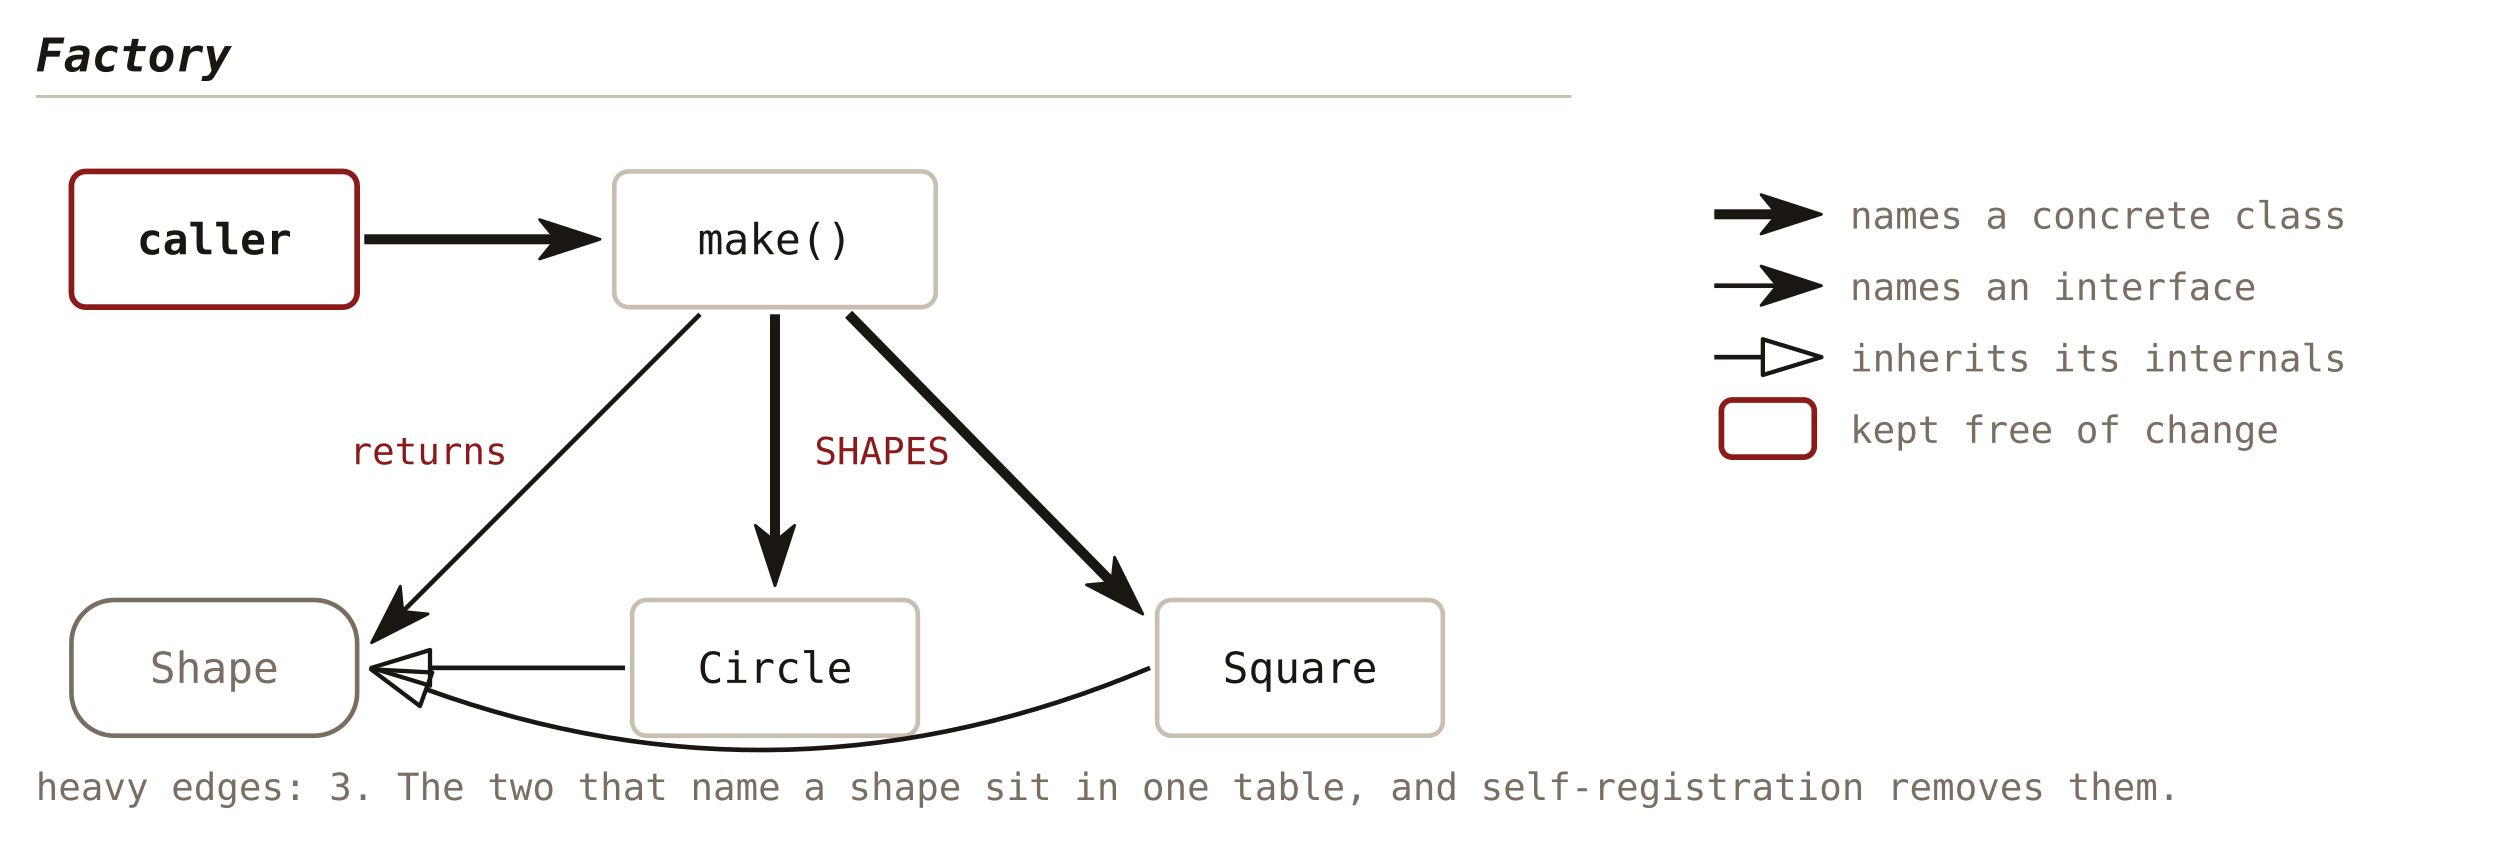
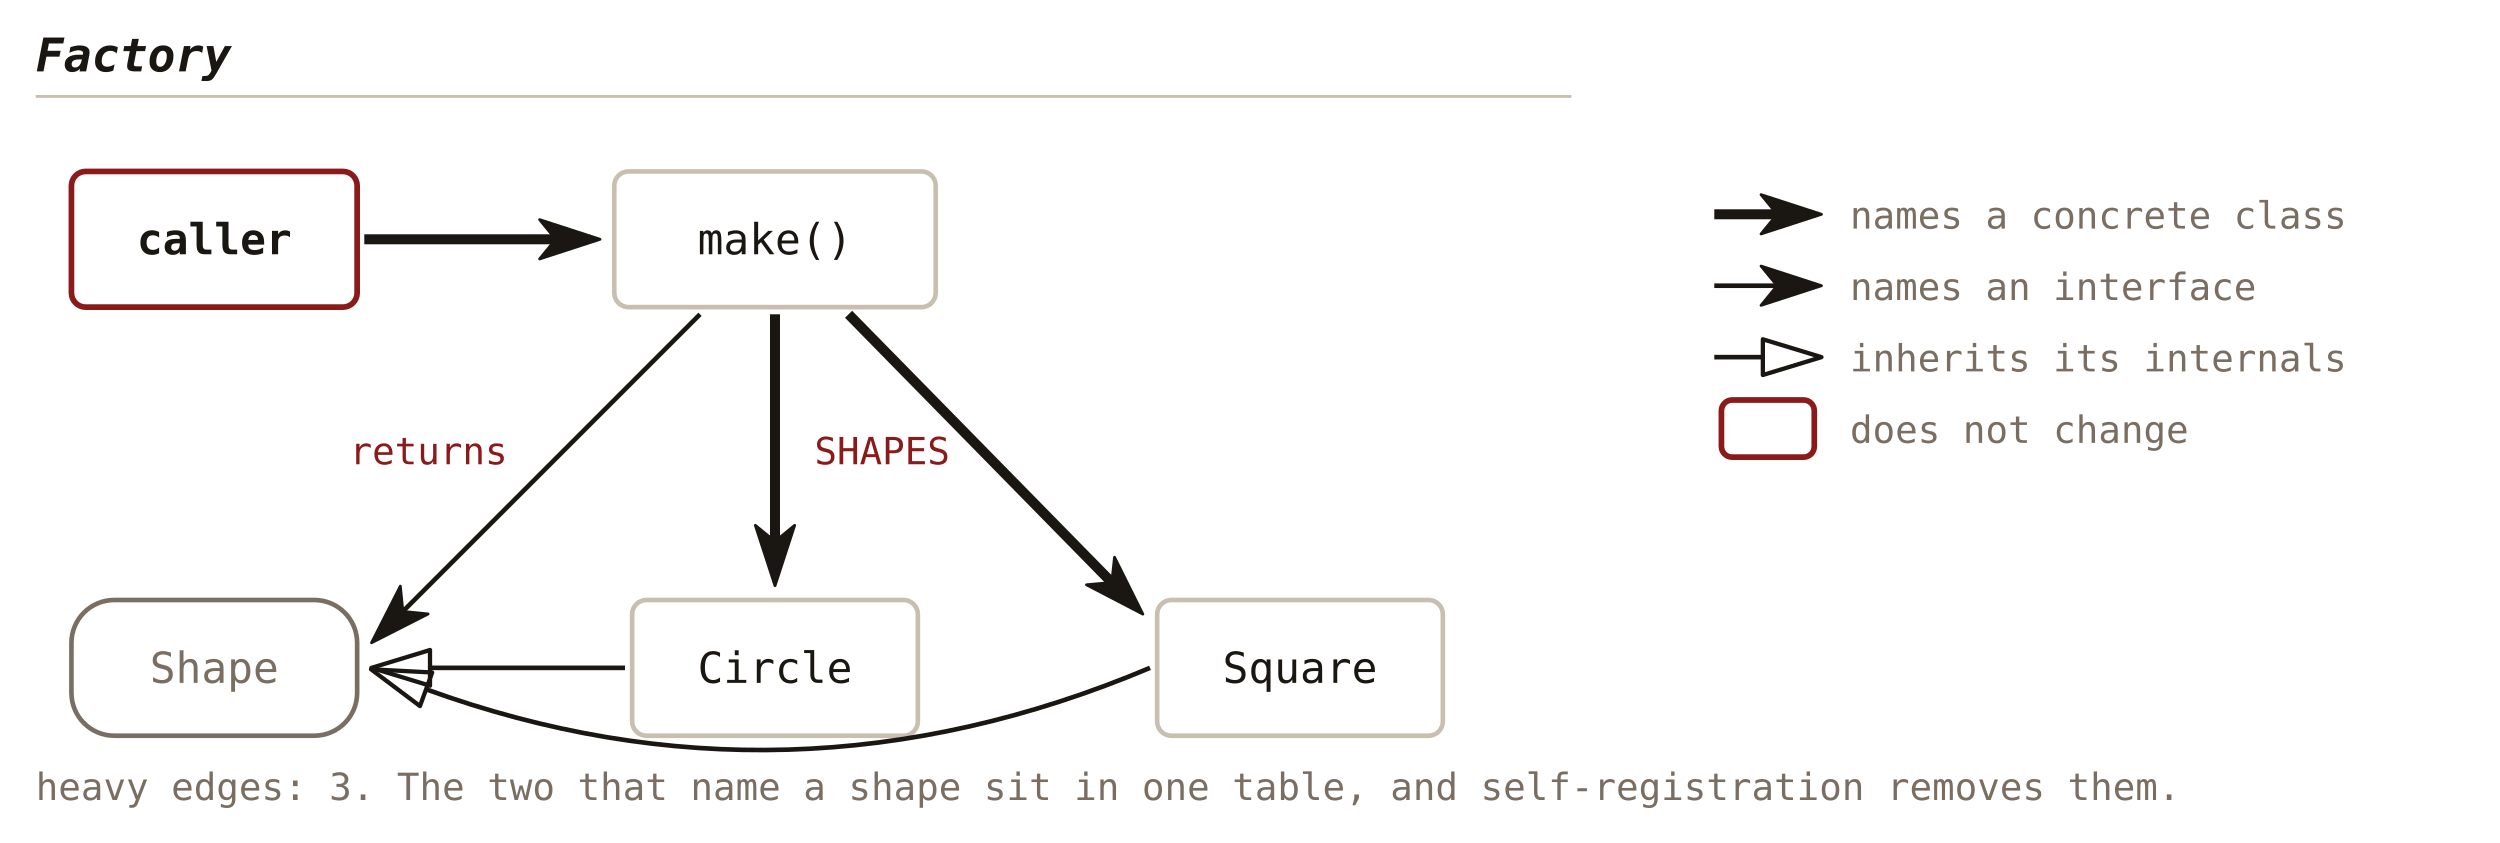
<svg xmlns="http://www.w3.org/2000/svg" viewBox="0 0 700 236" font-family="'JetBrains Mono', Consolas, monospace">
  <defs>
    <marker id="c27-solid" viewBox="0 0 18 12" refX="5" refY="6" markerWidth="18" markerHeight="12" orient="auto" markerUnits="userSpaceOnUse">
      <path d="M0.5,0.5 L17.4,6 L0.5,11.5 L5,6 Z" fill="#1a1612" stroke="#1a1612" stroke-width="0.8" stroke-linejoin="round" />
    </marker>
    <marker id="c27-hollow" viewBox="0 0 18 12" refX="1" refY="6" markerWidth="18" markerHeight="12" orient="auto" markerUnits="userSpaceOnUse">
      <path d="M1,1 L17.4,6 L1,11 Z" fill="none" stroke="#1a1612" stroke-width="1.2" stroke-linejoin="round" />
    </marker>
    <marker id="c27-hollow-muted" viewBox="0 0 18 12" refX="1" refY="6" markerWidth="18" markerHeight="12" orient="auto" markerUnits="userSpaceOnUse">
      <path d="M1,1 L17.4,6 L1,11 Z" fill="none" stroke="#7a6e62" stroke-width="1.2" stroke-linejoin="round" />
    </marker>
  </defs>
  <text x="10" y="20" font-size="13" font-weight="bold" font-style="italic" fill="#1a1612" text-anchor="start">Factory</text>
  <line x1="10" y1="27" x2="440" y2="27" stroke="#c8bfb0" stroke-width="0.8" />
  <rect x="20" y="48" width="80" height="38" fill="none" stroke="#8b1a1a" stroke-width="1.6" rx="4" />
  <text x="60.0" y="71.2" font-size="12" font-weight="bold" fill="#1a1612" text-anchor="middle">caller</text>
  <rect x="172" y="48" width="90" height="38" fill="none" stroke="#c8bfb0" stroke-width="1.3" rx="4" />
  <text x="217.0" y="71.2" font-size="12" fill="#1a1612" text-anchor="middle">make()</text>
  <rect x="20" y="168" width="80" height="38" fill="none" stroke="#7a6e62" stroke-width="1.3" rx="12" />
  <text x="60.0" y="191.2" font-size="12" fill="#7a6e62" text-anchor="middle">Shape</text>
  <rect x="177" y="168" width="80" height="38" fill="none" stroke="#c8bfb0" stroke-width="1.3" rx="4" />
  <text x="217.0" y="191.2" font-size="12" fill="#1a1612" text-anchor="middle">Circle</text>
  <rect x="324" y="168" width="80" height="38" fill="none" stroke="#c8bfb0" stroke-width="1.3" rx="4" />
  <text x="364.0" y="191.2" font-size="12" fill="#1a1612" text-anchor="middle">Square</text>
  <line x1="102.0" y1="67.0" x2="155.6" y2="67.0" stroke="#1a1612" stroke-width="2.8" marker-end="url(#c27-solid)" />
  <line x1="196.0" y1="88.0" x2="112.8" y2="171.2" stroke="#1a1612" stroke-width="1.3" marker-end="url(#c27-solid)" />
  <text x="120.0" y="130.0" font-size="10.5" fill="#8b1a1a" text-anchor="middle">returns</text>
  <line x1="217.0" y1="88.0" x2="217.0" y2="151.6" stroke="#1a1612" stroke-width="2.8" marker-end="url(#c27-solid)" />
  <text x="247.0" y="130.0" font-size="10.5" fill="#8b1a1a" text-anchor="middle">SHAPES</text>
  <line x1="237.6" y1="88.0" x2="311.3" y2="163.1" stroke="#1a1612" stroke-width="2.8" marker-end="url(#c27-solid)" />
  <line x1="175.0" y1="187.0" x2="120.4" y2="187.0" stroke="#1a1612" stroke-width="1.3" marker-end="url(#c27-hollow)" />
  <path d="M322.0,187.0 Q220.6,229.8 119.3,193.0" fill="none" stroke="#1a1612" stroke-width="1.3" marker-end="url(#c27-hollow)" />
  <text x="10" y="224" font-size="10.5" fill="#7a6e62" text-anchor="start">heavy edges: 3. The two that name a shape sit in one table, and self-registration removes them.</text>
  <line class="legend" x1="480" y1="60" x2="497.6" y2="60" stroke="#1a1612" stroke-width="2.8" marker-end="url(#c27-solid)" />
  <text x="518" y="64" font-size="10.5" fill="#7a6e62" text-anchor="start">names a concrete class</text>
  <line class="legend" x1="480" y1="80" x2="497.6" y2="80" stroke="#1a1612" stroke-width="1.3" marker-end="url(#c27-solid)" />
  <text x="518" y="84" font-size="10.5" fill="#7a6e62" text-anchor="start">names an interface</text>
  <line class="legend" x1="480" y1="100" x2="493.6" y2="100" stroke="#1a1612" stroke-width="1.3" marker-end="url(#c27-hollow)" />
  <text x="518" y="104" font-size="10.5" fill="#7a6e62" text-anchor="start">inherits its internals</text>
  <rect x="482" y="112" width="26" height="16" fill="none" stroke="#8b1a1a" stroke-width="1.6" rx="3" />
-   <text x="518" y="124" font-size="10.5" fill="#7a6e62" text-anchor="start">kept free of change</text>
+   <text x="518" y="124" font-size="10.5" fill="#7a6e62" text-anchor="start">does not change</text>
</svg>
